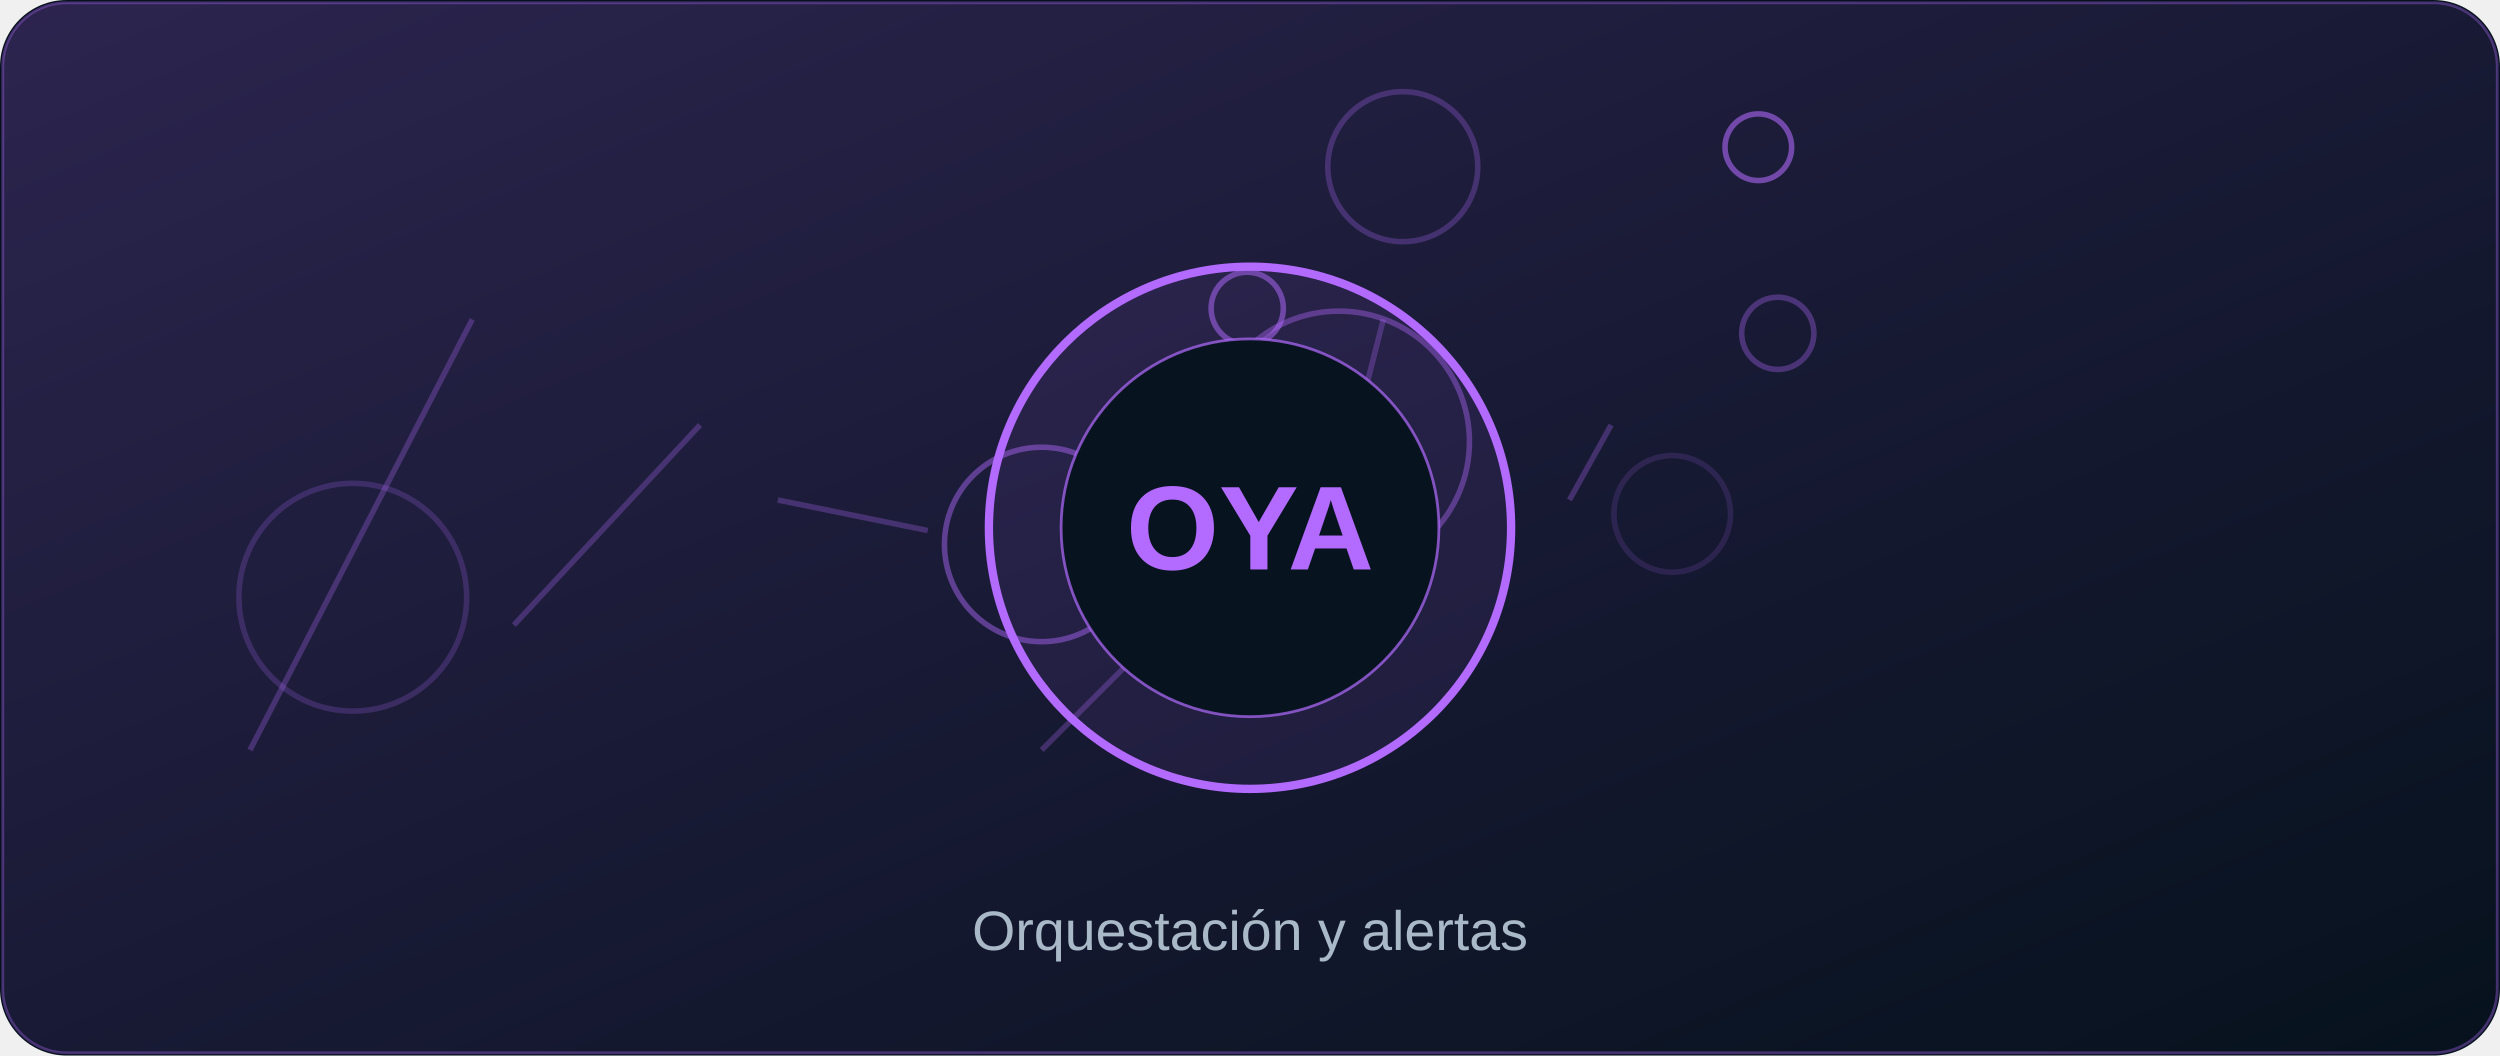
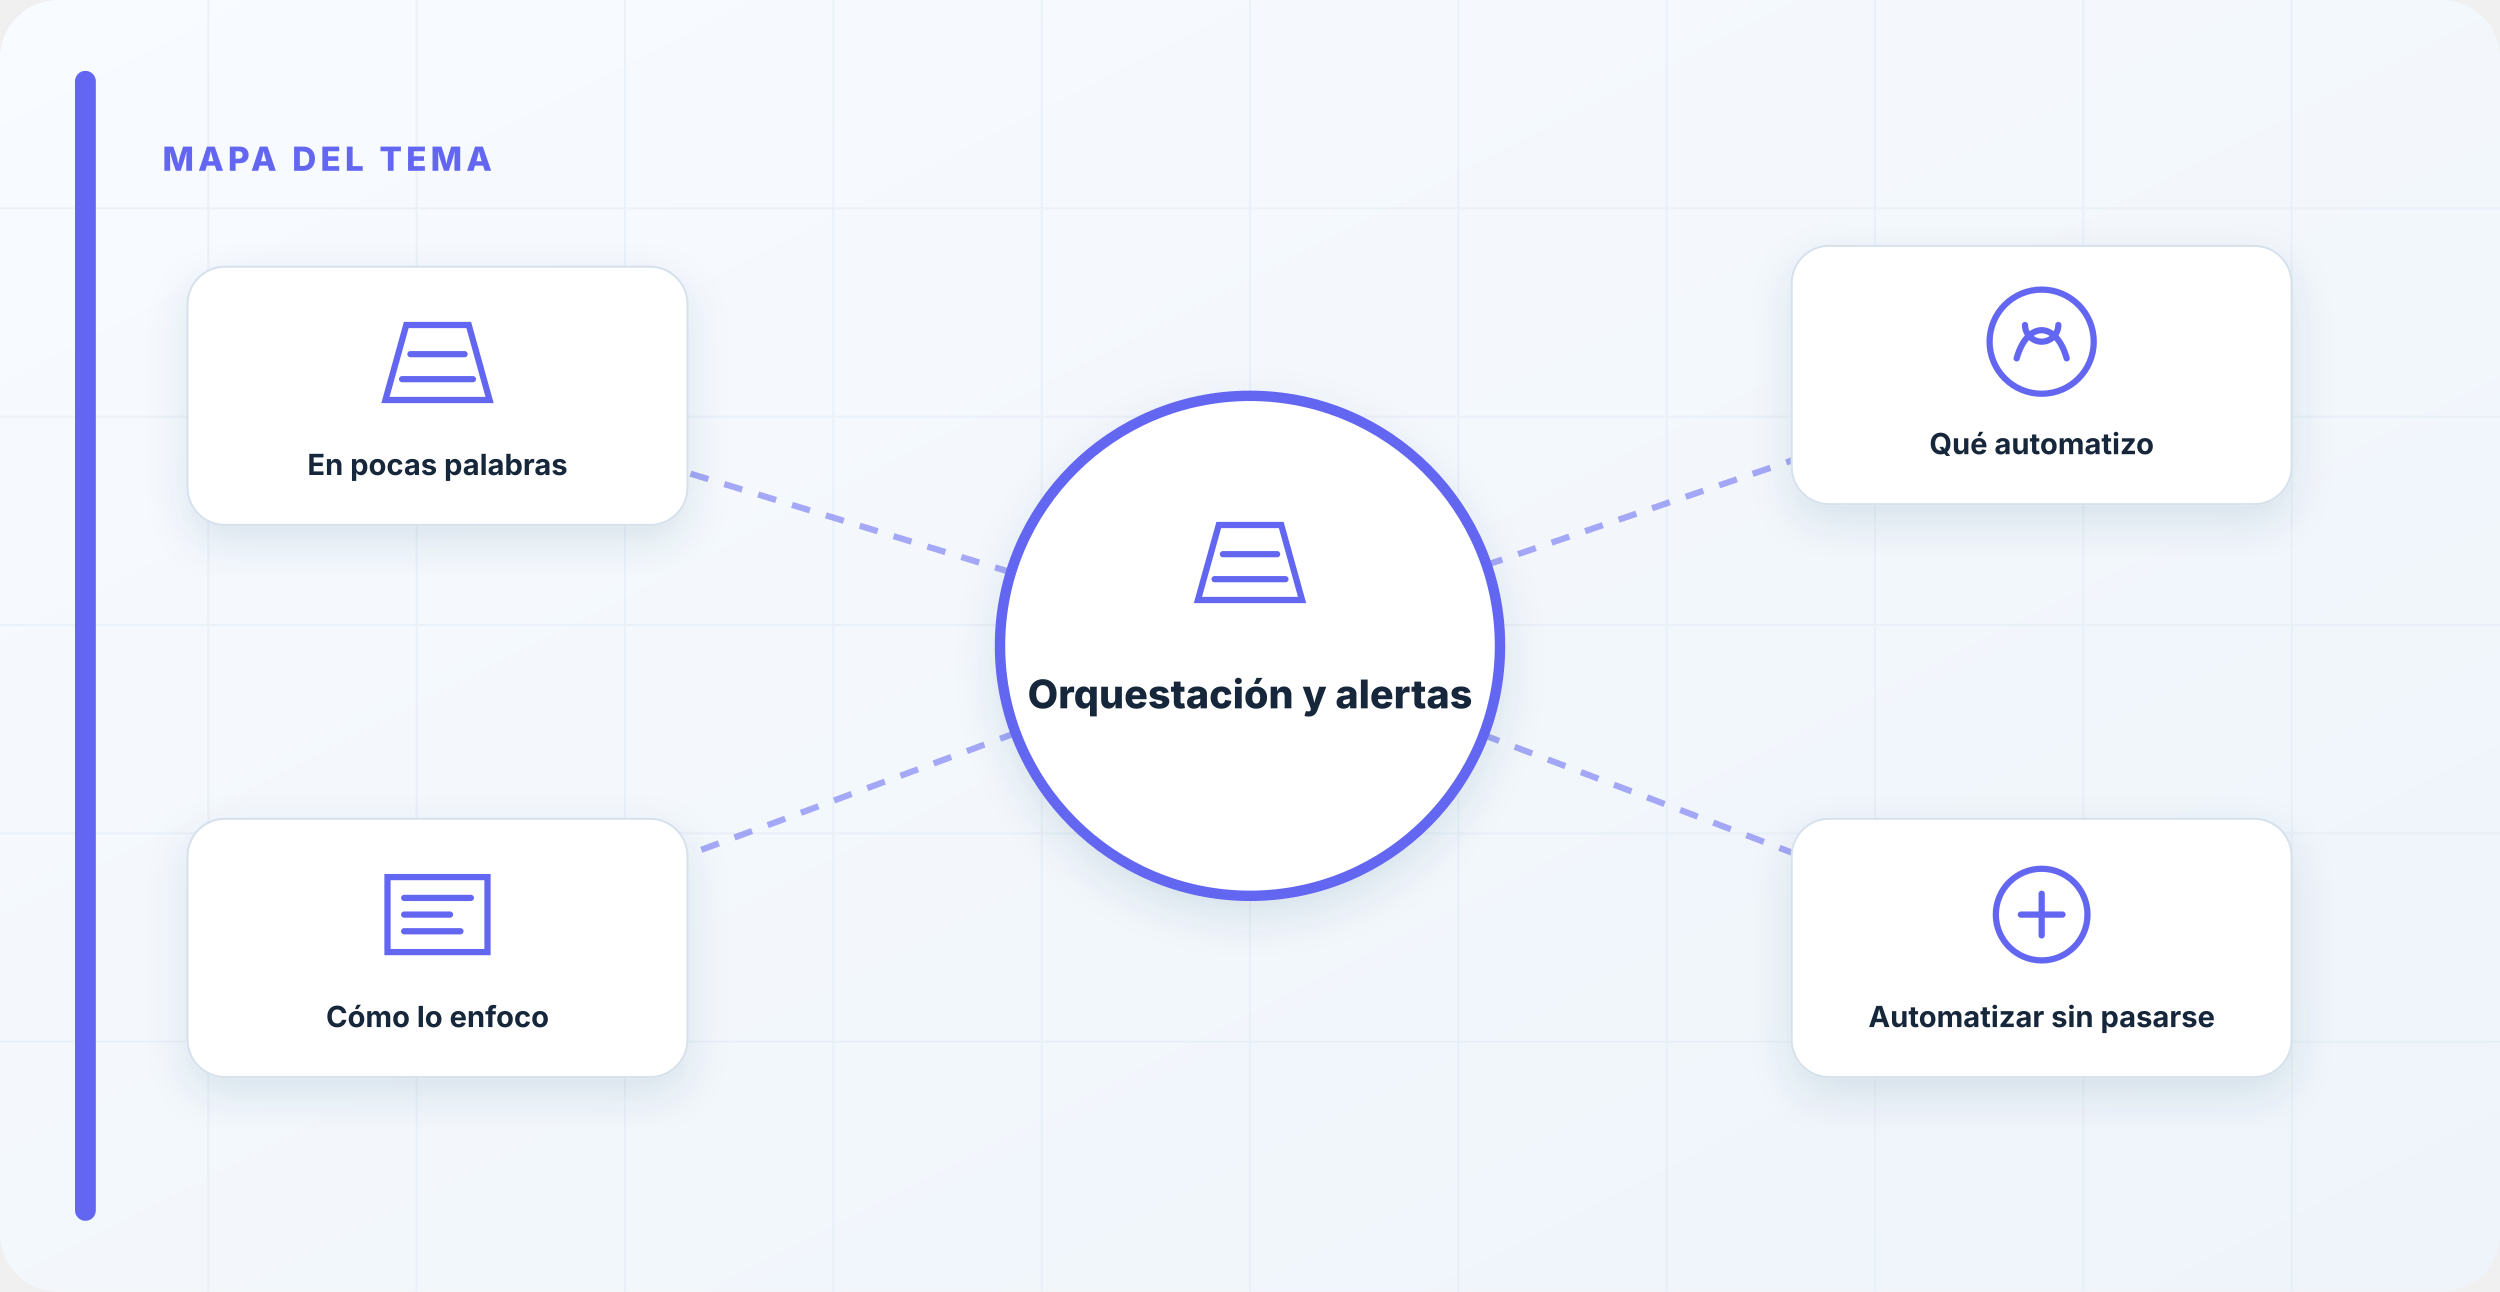
- <svg xmlns="http://www.w3.org/2000/svg" viewBox="0 0 900 380" role="img" aria-label="Diagrama de Orquestación y alertas">
+ <svg xmlns="http://www.w3.org/2000/svg" width="1200" height="620" viewBox="0 0 1200 620" role="img" aria-labelledby="t d">
  <defs>
-     <linearGradient id="g" x1="0" y1="0" x2="1" y2="1">
-       <stop stop-color="#b36bff" stop-opacity=".22" />
-       <stop offset="1" stop-color="#07131f" stop-opacity=".2" />
+     <linearGradient id="bg" x1="0" y1="0" x2="1" y2="1">
+       <stop stop-color="#F8FBFF" />
+       <stop offset="1" stop-color="#EEF4FA" />
    </linearGradient>
-     <filter id="gl">
-       <feGaussianBlur stdDeviation="8" />
+     <filter id="s" x="-20%" y="-20%" width="140%" height="140%">
+       <feDropShadow dx="0" dy="8" stdDeviation="10" flood-color="#284866" flood-opacity=".12" />
    </filter>
  </defs>
-   <rect width="900" height="380" rx="24" fill="#06111d" />
-   <rect x="1" y="1" width="898" height="378" rx="23" fill="url(#g)" stroke="#b36bff" stroke-opacity=".35" />
-   <path d="M 90 270 L 170 115" stroke="#b36bff" stroke-opacity=".28" stroke-width="2" />
-   <path d="M 185 225 L 252 153" stroke="#b36bff" stroke-opacity=".28" stroke-width="2" />
-   <path d="M 280 180 L 334 191" stroke="#b36bff" stroke-opacity=".28" stroke-width="2" />
-   <path d="M 375 270 L 416 229" stroke="#b36bff" stroke-opacity=".28" stroke-width="2" />
-   <path d="M 470 225 L 498 115" stroke="#b36bff" stroke-opacity=".28" stroke-width="2" />
-   <path d="M 565 180 L 580 153" stroke="#b36bff" stroke-opacity=".28" stroke-width="2" />
-   <circle cx="602" cy="185" r="21" fill="none" stroke="#b36bff" stroke-opacity="0.15" stroke-width="2" />
-   <circle cx="127" cy="215" r="41" fill="none" stroke="#b36bff" stroke-opacity="0.21" stroke-width="2" />
-   <circle cx="505" cy="60" r="27" fill="none" stroke="#b36bff" stroke-opacity="0.27" stroke-width="2" />
-   <circle cx="640" cy="120" r="13" fill="none" stroke="#b36bff" stroke-opacity="0.33" stroke-width="2" />
-   <circle cx="482" cy="159" r="47" fill="none" stroke="#b36bff" stroke-opacity="0.39" stroke-width="2" />
-   <circle cx="375" cy="196" r="35" fill="none" stroke="#b36bff" stroke-opacity="0.45" stroke-width="2" />
-   <circle cx="449" cy="111" r="13" fill="none" stroke="#b36bff" stroke-opacity="0.51" stroke-width="2" />
-   <circle cx="633" cy="53" r="12" fill="none" stroke="#b36bff" stroke-opacity="0.57" stroke-width="2" />
-   <circle cx="450" cy="190" r="94" fill="#b36bff" fill-opacity=".08" stroke="#b36bff" stroke-width="3" />
-   <circle cx="450" cy="190" r="68" fill="#07131f" stroke="#b36bff" stroke-opacity=".7" />
-   <text x="450" y="205" text-anchor="middle" fill="#b36bff" font-size="43" font-family="Arial" font-weight="700">OYA</text>
-   <text x="450" y="342" text-anchor="middle" fill="#aab9c8" font-size="20" font-family="Arial">Orquestación y alertas</text>
+   <rect width="1200" height="620" rx="28" fill="url(#bg)" />
+   <path d="M0 100H1200M0 200H1200M0 300H1200M0 400H1200M0 500H1200M100 0V620M200 0V620M300 0V620M400 0V620M500 0V620M600 0V620M700 0V620M800 0V620M900 0V620M1000 0V620M1100 0V620" stroke="#DDE7F1" stroke-width="1" opacity=".45" />
+   <rect x="36" y="34" width="10" height="552" rx="5" fill="#6366F1" />
+   <path d="M600 310L210 190" stroke="#6366F1" stroke-width="3" stroke-dasharray="9 8" opacity=".55" />
+   <path d="M600 310L980 180" stroke="#6366F1" stroke-width="3" stroke-dasharray="9 8" opacity=".55" />
+   <path d="M600 310L210 455" stroke="#6366F1" stroke-width="3" stroke-dasharray="9 8" opacity=".55" />
+   <path d="M600 310L980 455" stroke="#6366F1" stroke-width="3" stroke-dasharray="9 8" opacity=".55" />
+   <g filter="url(#s)">
+     <rect x="90" y="128" width="240" height="124" rx="18" fill="#fff" stroke="#D6E1EC" />
+     <path d="M185 192l10-36h30l10 36z" fill="none" stroke="#6366F1" stroke-width="3" />
+     <path d="M197 170h26M193 182h34" stroke="#6366F1" stroke-width="3" stroke-linecap="round" />
+     <text x="210" y="228" text-anchor="middle" font-family="Inter,Segoe UI,Arial" font-size="14" font-weight="700" fill="#18283A">
+       <tspan x="210" dy="0">En pocas palabras</tspan>
+     </text>
+   </g>
+   <g filter="url(#s)">
+     <rect x="860" y="118" width="240" height="124" rx="18" fill="#fff" stroke="#D6E1EC" />
+     <circle cx="980" cy="164" r="25" fill="none" stroke="#6366F1" stroke-width="3" />
+     <path d="M968 172c5-18 19-18 24 0M972 156a8 8 0 1016 0" fill="none" stroke="#6366F1" stroke-width="3" stroke-linecap="round" />
+     <text x="980" y="218" text-anchor="middle" font-family="Inter,Segoe UI,Arial" font-size="14" font-weight="700" fill="#18283A">
+       <tspan x="980" dy="0">Qué automatizo</tspan>
+     </text>
+   </g>
+   <g filter="url(#s)">
+     <rect x="90" y="393" width="240" height="124" rx="18" fill="#fff" stroke="#D6E1EC" />
+     <path d="M186 421h48v36h-48z" fill="none" stroke="#6366F1" stroke-width="3" />
+     <path d="M194 431h32M194 439h22M194 447h27" stroke="#6366F1" stroke-width="3" stroke-linecap="round" />
+     <text x="210" y="493" text-anchor="middle" font-family="Inter,Segoe UI,Arial" font-size="14" font-weight="700" fill="#18283A">
+       <tspan x="210" dy="0">Cómo lo enfoco</tspan>
+     </text>
+   </g>
+   <g filter="url(#s)">
+     <rect x="860" y="393" width="240" height="124" rx="18" fill="#fff" stroke="#D6E1EC" />
+     <circle cx="980" cy="439" r="22" fill="none" stroke="#6366F1" stroke-width="3" />
+     <path d="M970 439h20M980 429v20" stroke="#6366F1" stroke-width="3" stroke-linecap="round" />
+     <text x="980" y="493" text-anchor="middle" font-family="Inter,Segoe UI,Arial" font-size="14" font-weight="700" fill="#18283A">
+       <tspan x="980" dy="0">Automatizar sin pasarse</tspan>
+     </text>
+   </g>
+   <g filter="url(#s)">
+     <circle cx="600" cy="310" r="120" fill="#fff" stroke="#6366F1" stroke-width="5" />
+     <path d="M575 288l10-36h30l10 36z" fill="none" stroke="#6366F1" stroke-width="3" />
+     <path d="M587 266h26M583 278h34" stroke="#6366F1" stroke-width="3" stroke-linecap="round" />
+     <text x="600" y="340" text-anchor="middle" font-family="Inter,Segoe UI,Arial" font-size="19" font-weight="800" fill="#18283A">
+       <tspan x="600" dy="0">Orquestación y alertas</tspan>
+     </text>
+   </g>
+   <text x="78" y="82" font-family="Inter,Segoe UI,Arial" font-size="16" font-weight="800" fill="#6366F1" letter-spacing="2">MAPA DEL TEMA</text>
</svg>
